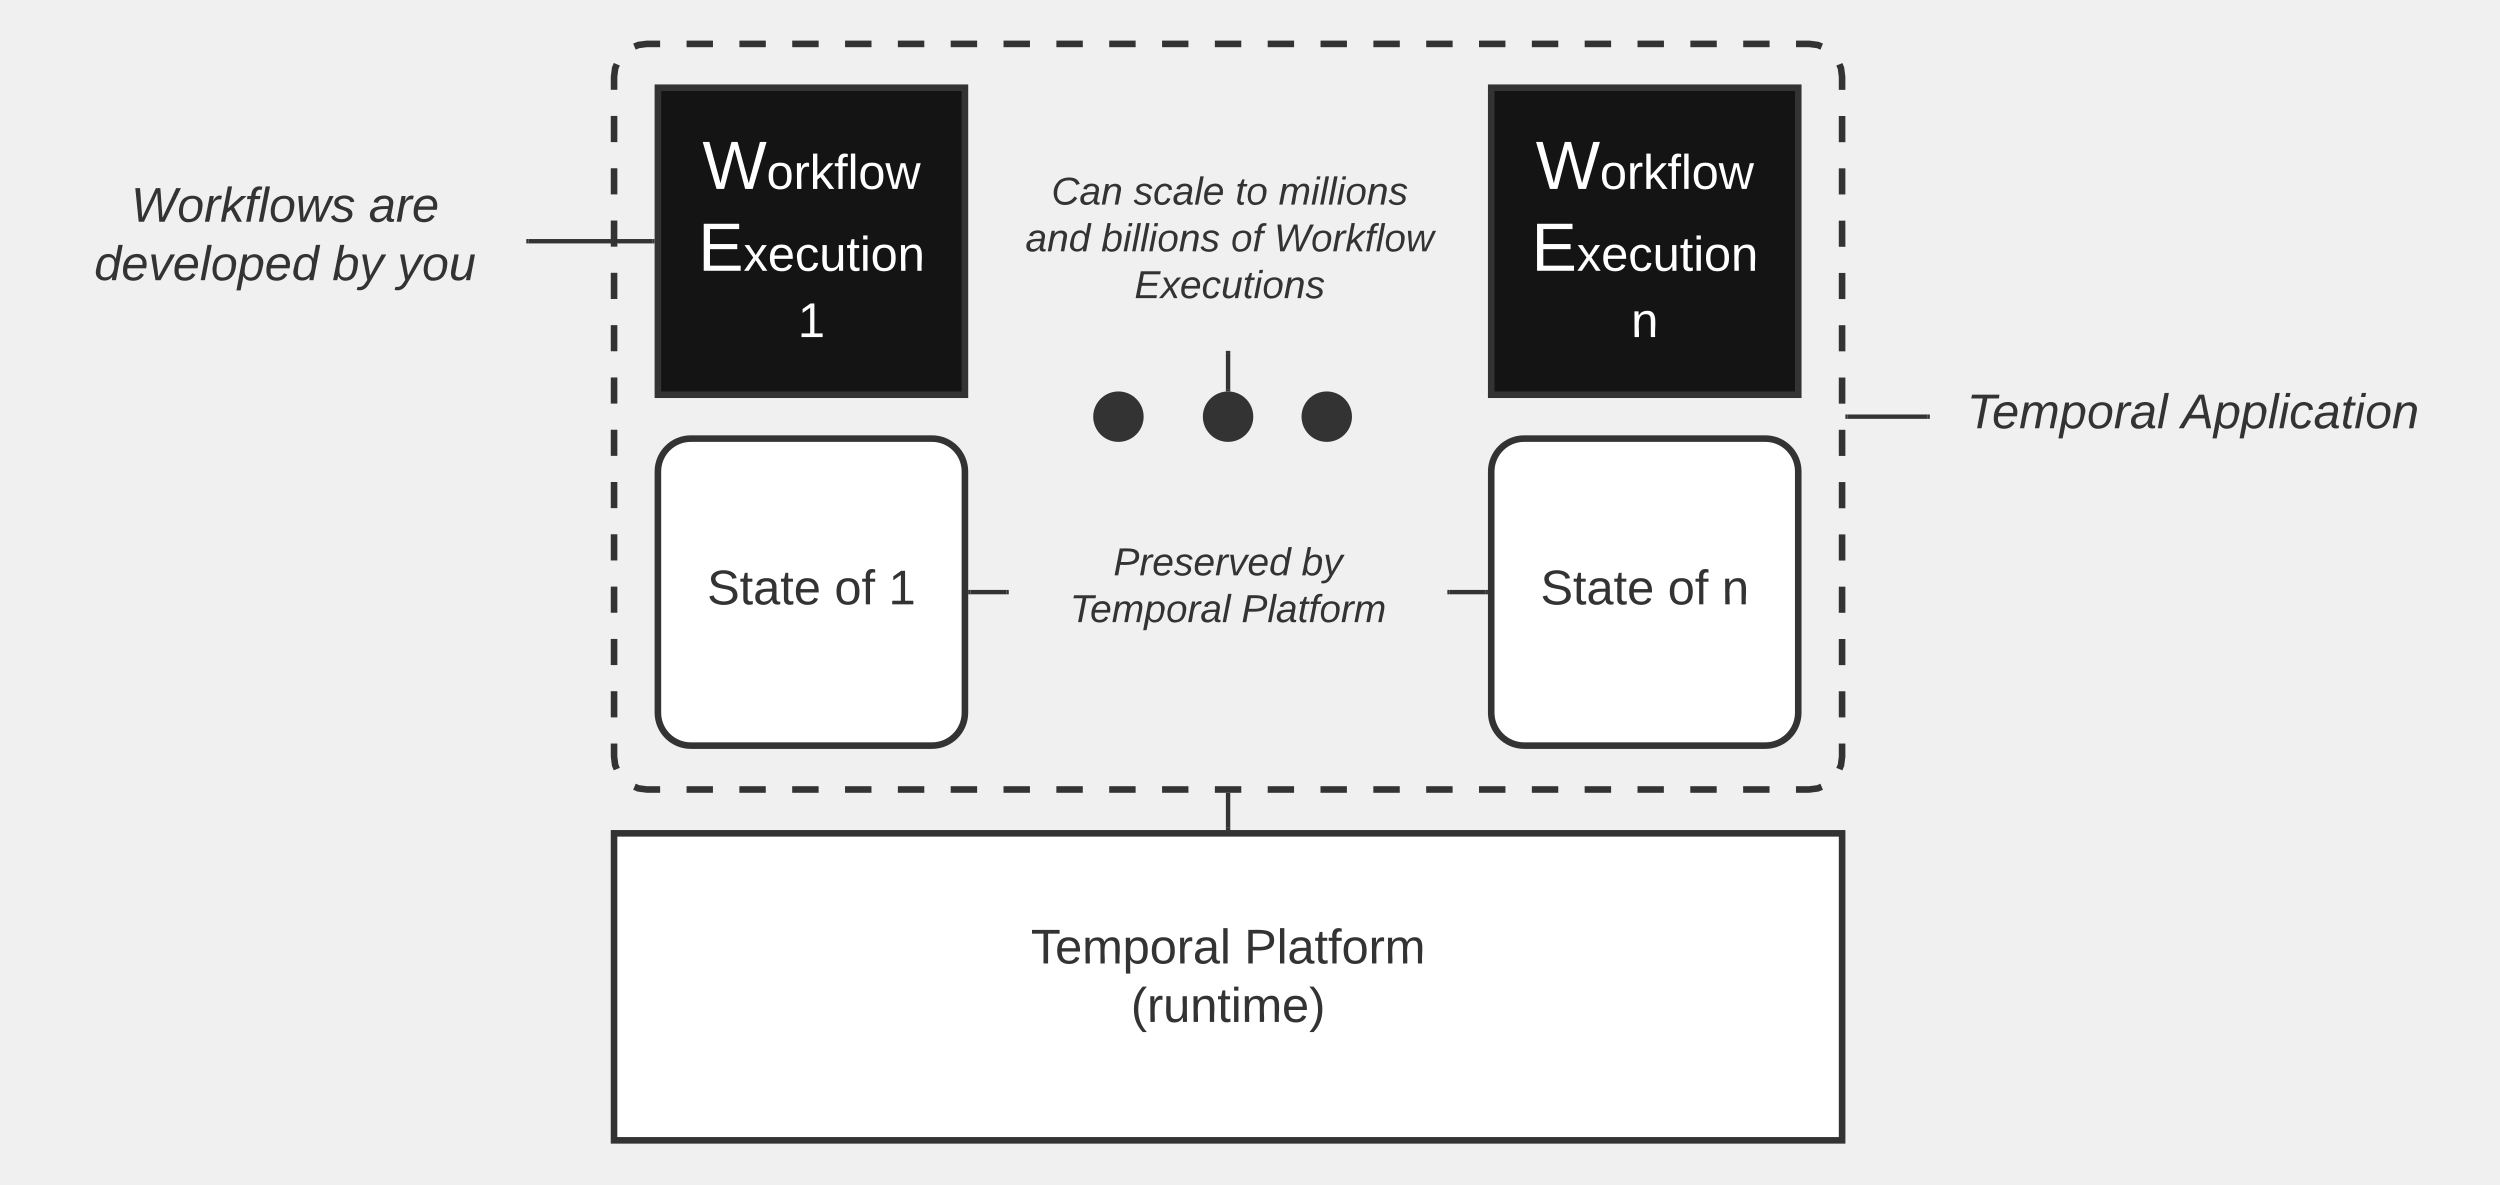
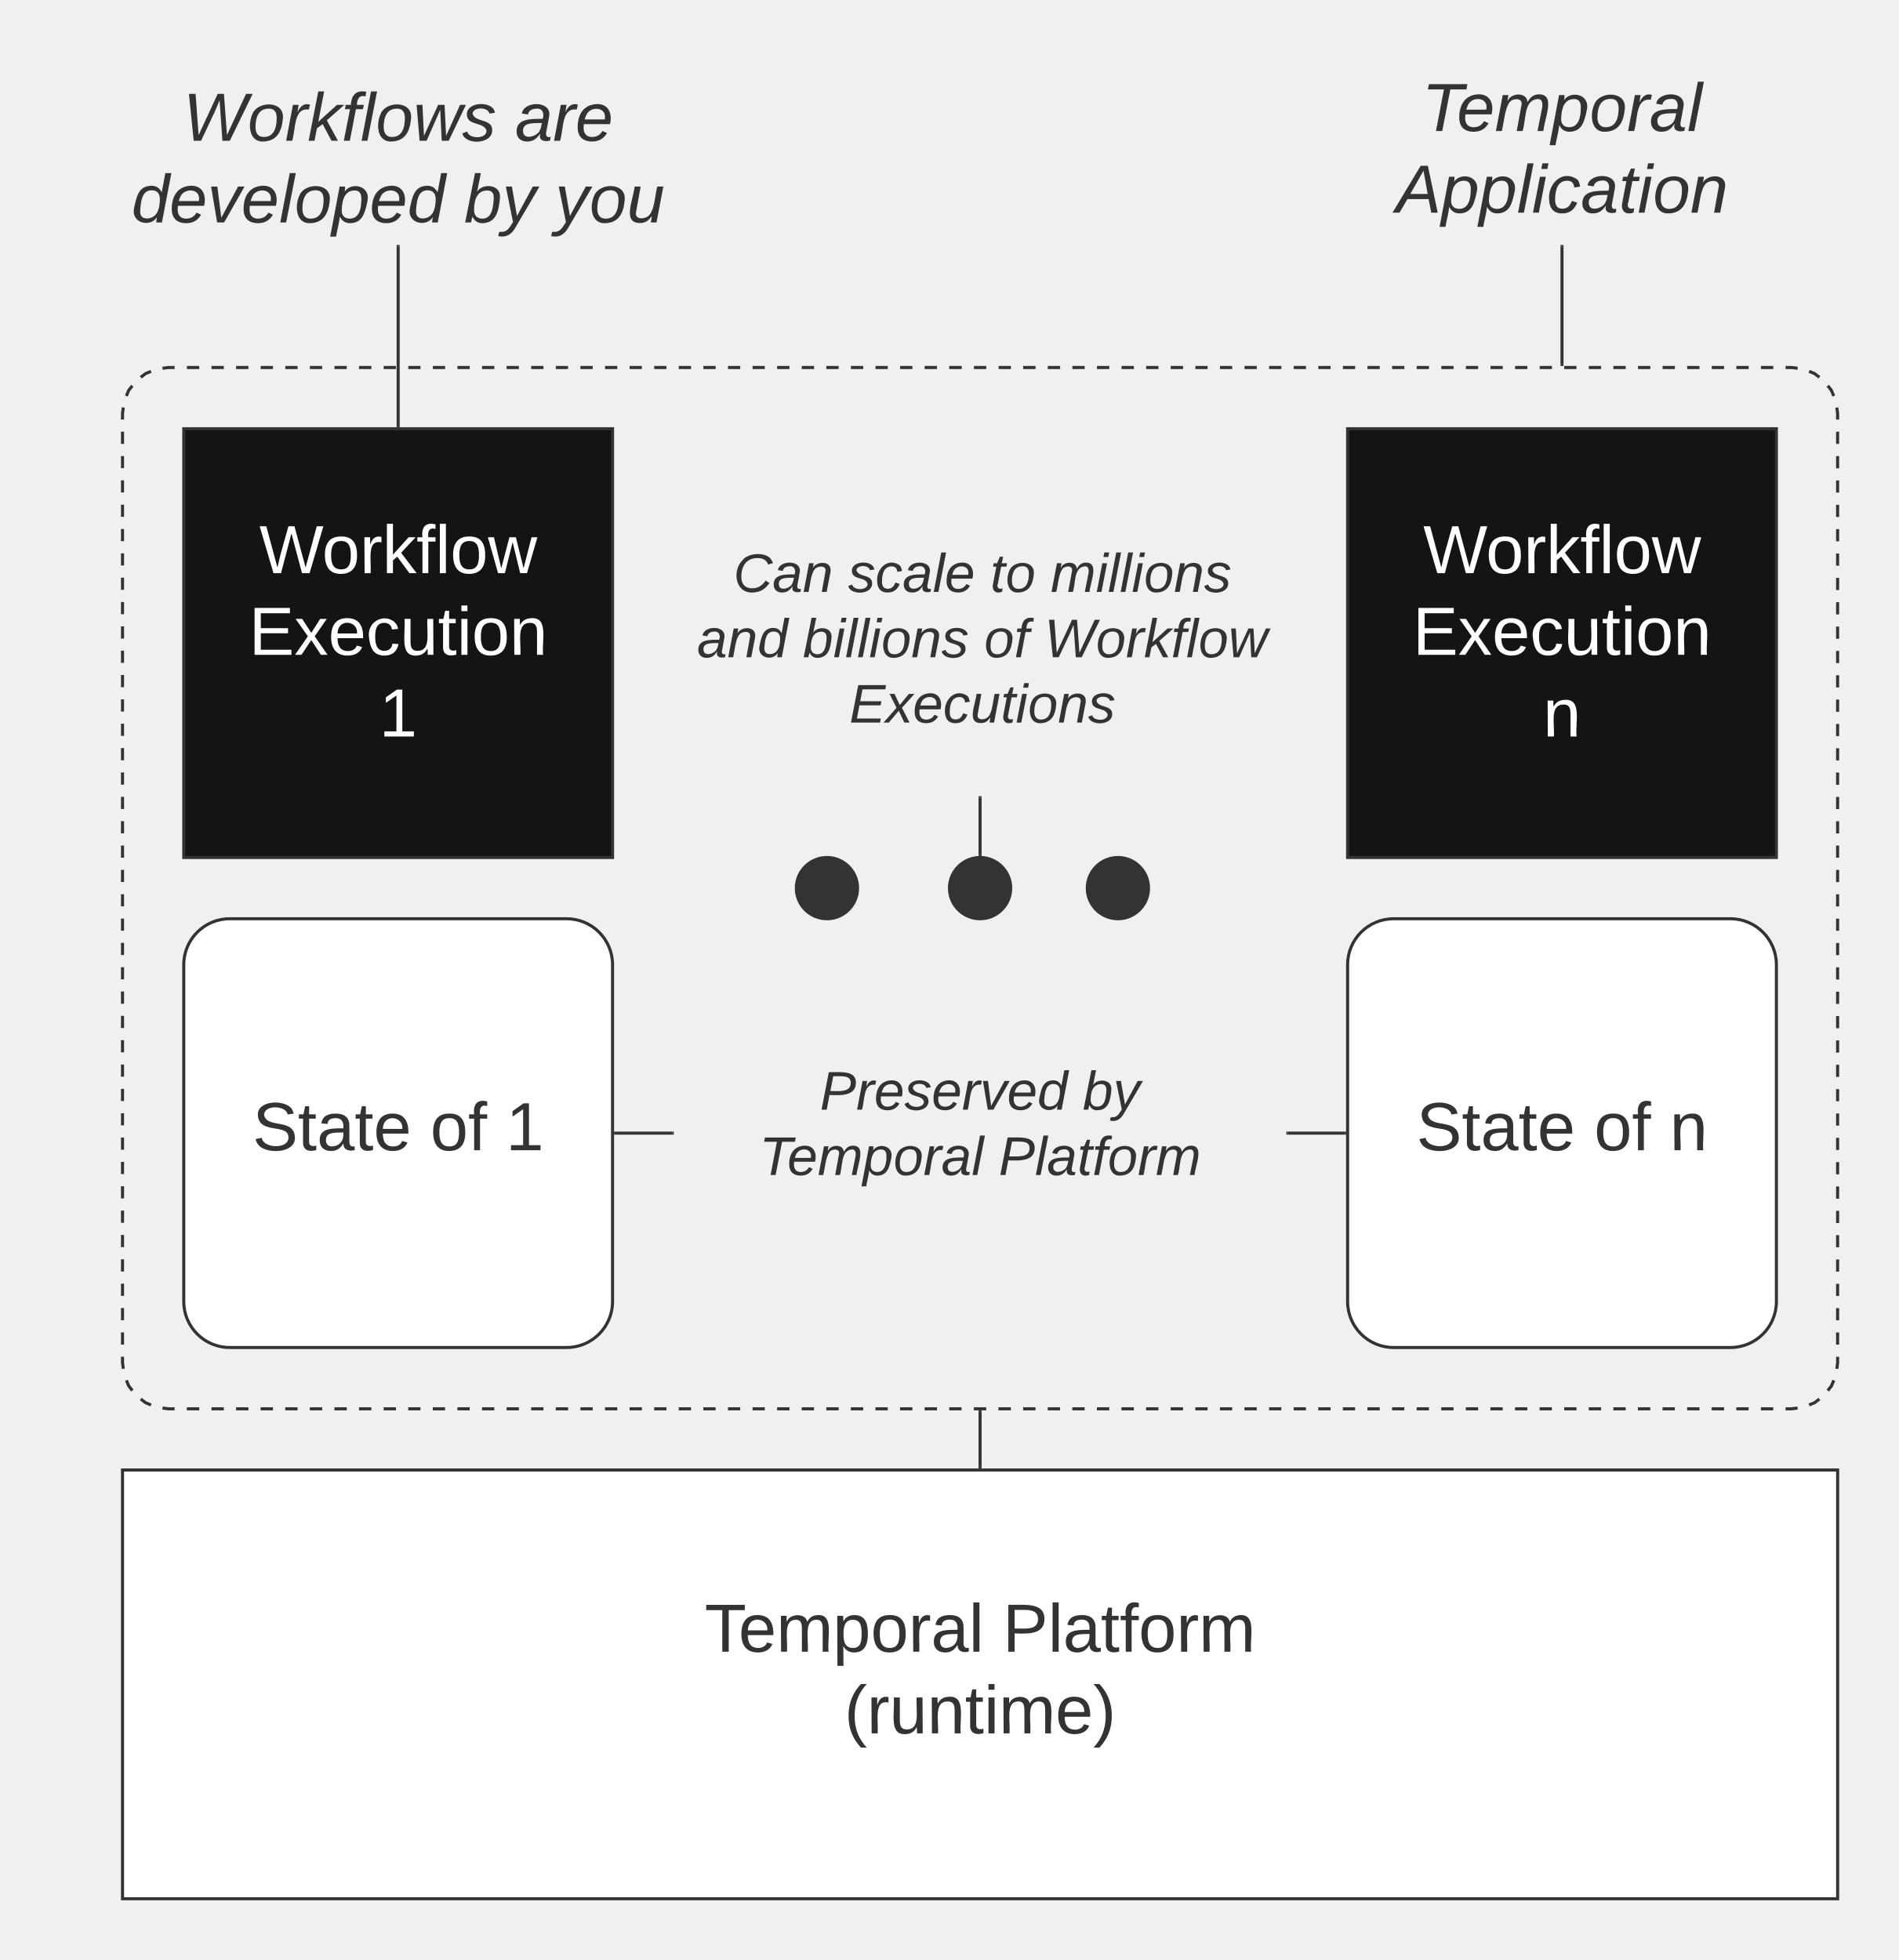
- <svg xmlns="http://www.w3.org/2000/svg" xmlns:ns1="lucid" xmlns:xlink="http://www.w3.org/1999/xlink" width="1140" height="540">
-   <g transform="translate(-240 1120)" ns1:page-tab-id="0_0">
+ <svg xmlns="http://www.w3.org/2000/svg" xmlns:ns1="lucid" xmlns:xlink="http://www.w3.org/1999/xlink" width="620" height="640">
+   <g transform="translate(-480 1220)" ns1:page-tab-id="0_0">
    <path d="M520-1085c0-8.28 6.72-15 15-15h530c8.28 0 15 6.72 15 15v310c0 8.28-6.72 15-15 15H535c-8.28 0-15-6.72-15-15z" fill-opacity="0" />
-     <path d="M529.3-1098.74l1.8-.75 3.9-.5h6.02m12.05 0h12.04m12.06 0h12.04m12.05 0h12.05m12.04 0h12.05m12.03 0h12.05m12.04 0h12.05m12.04 0h12.06m12.04 0h12.05m12.05 0h12.04m12.05 0h12.03m12.05 0h12.04m12.05 0h12.04m12.06 0h12.04m12.05 0h12.05m12.04 0h12.05m12.03 0h12.05m12.04 0h12.05m12.04 0h12.06m12.04 0h12.05m12.05 0h12.04m12.05 0h12.03m12.05 0h6.02l3.9.5 1.8.76m8.04 8.05l.75 1.8.5 3.9v5.96m0 11.92v11.93m0 11.93v11.92m0 11.93v11.92m0 11.92v11.93m0 11.92v11.92m0 11.92v11.92m0 11.92v11.92m0 11.93v11.93m0 11.92v11.93m0 11.92v11.92m0 11.93v11.92m0 11.92v11.92m0 11.92v5.96l-.5 3.9-.76 1.8m-8.05 8.04l-1.8.75-3.9.5h-6.02m-12.05 0h-12.04m-12.06 0h-12.04m-12.05 0H986.7m-12.04 0H962.6m-12.03 0h-12.05m-12.04 0h-12.05m-12.04 0h-12.06m-12.04 0h-12.05m-12.05 0h-12.04m-12.05 0h-12.03m-12.05 0h-12.04m-12.05 0H769.9m-12.06 0H745.8m-12.05 0H721.7m-12.04 0H697.6m-12.03 0h-12.05m-12.04 0h-12.05m-12.04 0h-12.06m-12.04 0h-12.05m-12.05 0h-12.04m-12.05 0h-12.03m-12.05 0H535l-3.9-.5-1.8-.76m-8.04-8.05l-.75-1.8-.5-3.9v-5.96m0-11.92v-11.93m0-11.93v-11.92m0-11.93v-11.92m0-11.92v-11.93m0-11.92v-11.92m0-11.92v-11.92m0-11.92v-11.92m0-11.93v-11.93m0-11.92v-11.93m0-11.92v-11.92m0-11.93v-11.92m0-11.92v-11.92m0-11.92v-5.96l.5-3.9.76-1.8" stroke="#333" stroke-width="3" fill="none" />
-     <path d="M520-740h560v140H520z" stroke="#333" stroke-width="3" fill="#fff" />
+     <path d="M521.26-1090.7l.74-1.8 1.2-1.55m2.75-2.75l1.56-1.2 1.8-.74m3.76-1l1.94-.26h2m4.02 0h4.02m4 0h4.03m4 0h4.03m4 0h4.03m4 0h4.03m4 0h4.03m4 0h4.02m4 0h4.03m4.02 0h4m4.03 0h4m4.03 0h4m4.03 0h4m4.03 0h4m4.02 0h4m4.03 0h4m4.03 0h4m4.03 0h4.02m4.02 0h4m4.03 0h4m4.03 0h4m4.03 0h4m4.03 0h4m4.03 0h4m4.02 0h4m4.03 0h4.02m4 0h4.03m4 0h4.03m4 0h4.03m4 0h4.03m4 0h4.02m4 0h4.03m4 0H794m4 0h4.03m4.02 0h4.02m4 0h4.03m4 0h4.03m4 0h4.03m4 0h4.03m4 0h4.03m4 0h4.02m4 0h4.03m4.02 0h4m4.03 0h4m4.03 0h4m4.03 0h4m4.03 0h4m4.02 0h4m4.03 0h4m4.03 0h4m4.03 0h4.02m4.02 0h4m4.03 0h4m4.03 0h4m4.03 0h4m4.03 0h4m4.03 0h4m4.02 0h4m4.03 0h4.02m4 0h4.03m4 0h4.03m4 0h4.03m4 0h4.03m4 0h4.02m4 0h4.03m4 0h4.03m4 0h2.02l1.94.25m3.75 1l1.8.75 1.55 1.2m2.75 2.75l1.2 1.56.74 1.8m1 3.76l.26 1.94v2m0 3.96v3.98m0 3.97v3.98m0 3.98v3.97m0 3.98v3.98m0 3.98v3.97m0 3.98v3.98m0 3.97v3.98m0 3.97v3.98m0 3.97v3.98m0 3.97v3.97m0 3.98v3.97m0 3.98v3.97m0 3.98v3.97m0 3.97v3.97m0 3.97v3.98m0 3.97v3.97m0 3.97v3.98m0 3.97v3.96m0 3.98v3.97m0 4v3.96m0 3.98v3.97m0 3.98v3.98m0 3.97v3.98m0 3.98v3.98m0 3.97v3.98m0 3.98v3.97m0 3.98v3.97m0 3.98v3.97m0 3.98v3.97m0 3.97v3.98m0 3.97v3.98m0 3.97v3.98m0 3.97v3.97m0 3.97v3.97m0 3.98v3.97m0 3.97v3.97m0 3.98v3.97m0 3.96v3.98m0 3.97v2l-.25 1.94m-1 3.75l-.75 1.8-1.2 1.55m-2.75 2.75l-1.56 1.2-1.8.74m-3.76 1l-1.94.26h-2m-4.02 0h-4.02m-4 0h-4.03m-4 0h-4.03m-4 0h-4.03m-4 0h-4.03m-4 0h-4.03m-4 0h-4.02m-4 0h-4.03m-4.02 0h-4m-4.03 0h-4m-4.03 0h-4m-4.03 0h-4m-4.03 0h-4m-4.02 0h-4m-4.03 0h-4m-4.03 0h-4m-4.03 0h-4.02m-4.02 0h-4m-4.03 0h-4m-4.03 0h-4m-4.03 0h-4m-4.03 0h-4m-4.03 0h-4m-4.02 0h-4m-4.03 0h-4.02m-4 0h-4.03m-4 0h-4.03m-4 0h-4.03m-4 0h-4.03m-4 0h-4.02m-4 0h-4.03m-4 0H806m-4 0h-4.03m-4.02 0h-4.02m-4 0h-4.03m-4 0h-4.03m-4 0h-4.03m-4 0h-4.03m-4 0h-4.03m-4 0h-4.02m-4 0h-4.03m-4.02 0h-4m-4.03 0h-4m-4.03 0h-4m-4.03 0h-4m-4.03 0h-4m-4.02 0h-4m-4.03 0h-4m-4.03 0h-4m-4.03 0h-4.02m-4.02 0h-4m-4.03 0h-4m-4.03 0h-4m-4.03 0h-4m-4.03 0h-4m-4.03 0h-4m-4.02 0h-4m-4.03 0h-4.02m-4 0h-4.03m-4 0h-4.03m-4 0h-4.03m-4 0h-4.03m-4 0h-4.02m-4 0h-4.03m-4 0H541m-4 0H535l-1.94-.25m-3.75-1l-1.8-.75-1.55-1.2m-2.75-2.75l-1.2-1.56-.74-1.8m-1-3.76L520-775v-2m0-3.96v-3.98m0-3.97v-3.98m0-3.98v-3.97m0-3.98v-3.98m0-3.98v-3.97m0-3.98v-3.98m0-3.97v-3.98m0-3.97v-3.98m0-3.97v-3.98m0-3.97v-3.97m0-3.98v-3.97m0-3.98v-3.97m0-3.98v-3.97m0-3.97v-3.97m0-3.97v-3.98m0-3.97v-3.97m0-3.97v-3.98m0-3.97v-3.96m0-3.98V-928m0-4v-3.96m0-3.98v-3.97m0-3.98v-3.98m0-3.97v-3.98m0-3.98v-3.98m0-3.97v-3.98m0-3.98v-3.97m0-3.98v-3.97m0-3.98v-3.97m0-3.98v-3.97m0-3.97v-3.98m0-3.97v-3.98m0-3.97v-3.98m0-3.97v-3.97m0-3.97v-3.97m0-3.98v-3.97m0-3.97v-3.97m0-3.98v-3.97m0-3.96v-3.98m0-3.97v-2l.25-1.94" stroke="#333" fill="none" />
+     <path d="M520-740h560v140H520z" stroke="#333" fill="#fff" />
    <use xlink:href="#a" transform="matrix(1,0,0,1,525,-735) translate(185.0926 54.34028)" />
    <use xlink:href="#b" transform="matrix(1,0,0,1,525,-735) translate(282.3765 54.34028)" />
    <use xlink:href="#c" transform="matrix(1,0,0,1,525,-735) translate(230.7099 81.00694)" />
-     <path d="M920-905c0-8.28 6.72-15 15-15h110c8.28 0 15 6.72 15 15v110c0 8.28-6.72 15-15 15H935c-8.28 0-15-6.72-15-15z" stroke="#333" stroke-width="3" fill="#fff" />
+     <path d="M920-905c0-8.28 6.72-15 15-15h110c8.28 0 15 6.72 15 15v110c0 8.28-6.72 15-15 15H935c-8.28 0-15-6.72-15-15z" stroke="#333" fill="#fff" />
    <use xlink:href="#d" transform="matrix(1,0,0,1,925,-915) translate(17.46914 70.59028)" />
    <use xlink:href="#e" transform="matrix(1,0,0,1,925,-915) translate(75.49383 70.59028)" />
    <use xlink:href="#f" transform="matrix(1,0,0,1,925,-915) translate(100.1852 70.59028)" />
-     <path d="M540-1080h140v140H540z" stroke="#333" stroke-width="3" fill="#141414" />
-     <use xlink:href="#g" transform="matrix(1,0,0,1,545,-1075) translate(15.25926 41.13889)" />
-     <use xlink:href="#h" transform="matrix(1,0,0,1,545,-1075) translate(13.30247 78.47222)" />
-     <use xlink:href="#i" transform="matrix(1,0,0,1,545,-1075) translate(58.82716 108.6944)" />
-     <path d="M920-1080h140v140H920z" stroke="#333" stroke-width="3" fill="#141414" />
-     <use xlink:href="#g" transform="matrix(1,0,0,1,925,-1075) translate(15.25926 41.13889)" />
-     <use xlink:href="#h" transform="matrix(1,0,0,1,925,-1075) translate(13.30247 78.47222)" />
-     <use xlink:href="#j" transform="matrix(1,0,0,1,925,-1075) translate(58.82716 108.6944)" />
-     <path d="M1120-954c0-3.3 2.7-6 6-6h228c3.3 0 6 2.7 6 6v48c0 3.3-2.7 6-6 6h-228c-3.3 0-6-2.7-6-6z" stroke="#000" stroke-opacity="0" stroke-width="3" fill="#fff" fill-opacity="0" />
-     <use xlink:href="#k" transform="matrix(1,0,0,1,1125,-955) translate(11.91358 30.27778)" />
-     <use xlink:href="#l" transform="matrix(1,0,0,1,1125,-955) translate(109.6296 30.27778)" />
-     <path d="M1119-930h-36.5" stroke="#333" stroke-width="2" fill="none" />
-     <path d="M1120-929h-1.03v-2h1.03M1082.53-929h-1.03v-2h1.03" fill="#333" />
-     <path d="M540-905c0-8.28 6.72-15 15-15h110c8.28 0 15 6.72 15 15v110c0 8.28-6.72 15-15 15H555c-8.28 0-15-6.72-15-15z" stroke="#333" stroke-width="3" fill="#fff" />
+     <path d="M540-1080h140v140H540z" stroke="#333" fill="#141414" />
+     <use xlink:href="#g" transform="matrix(1,0,0,1,545,-1075) translate(19.66049 42.15278)" />
+     <use xlink:href="#h" transform="matrix(1,0,0,1,545,-1075) translate(16.26543 68.81944)" />
+     <use xlink:href="#i" transform="matrix(1,0,0,1,545,-1075) translate(58.82716 95.48611)" />
+     <path d="M920-1080h140v140H920z" stroke="#333" fill="#141414" />
+     <use xlink:href="#g" transform="matrix(1,0,0,1,925,-1075) translate(19.66049 42.15278)" />
+     <use xlink:href="#h" transform="matrix(1,0,0,1,925,-1075) translate(16.26543 68.81944)" />
+     <use xlink:href="#j" transform="matrix(1,0,0,1,925,-1075) translate(58.82716 95.48611)" />
+     <path d="M900-1194c0-3.3 2.7-6 6-6h168c3.3 0 6 2.7 6 6v48c0 3.3-2.7 6-6 6H906c-3.3 0-6-2.7-6-6z" stroke="#000" stroke-opacity="0" stroke-width="3" fill="#fff" fill-opacity="0" />
+     <use xlink:href="#k" transform="matrix(1,0,0,1,905,-1195) translate(39.2284 17.77778)" />
+     <use xlink:href="#l" transform="matrix(1,0,0,1,905,-1195) translate(30.7716 44.44444)" />
+     <path d="M990-1139.5v38.5" stroke="#333" fill="none" />
+     <path d="M990.5-1139.5h-1v-.5h1M990.5-1100.5h-1v-.5h1" fill="#333" />
+     <path d="M540-905c0-8.28 6.72-15 15-15h110c8.28 0 15 6.72 15 15v110c0 8.28-6.72 15-15 15H555c-8.28 0-15-6.72-15-15z" stroke="#333" fill="#fff" />
    <use xlink:href="#d" transform="matrix(1,0,0,1,545,-915) translate(17.46914 70.59028)" />
    <use xlink:href="#e" transform="matrix(1,0,0,1,545,-915) translate(75.49383 70.59028)" />
    <use xlink:href="#m" transform="matrix(1,0,0,1,545,-915) translate(100.1852 70.59028)" />
-     <path d="M260-1035.67c0-3.3 2.7-6 6-6h208c3.3 0 6 2.7 6 6v51.34c0 3.3-2.7 6-6 6H266c-3.3 0-6-2.7-6-6z" stroke="#000" stroke-opacity="0" stroke-width="3" fill="#fff" fill-opacity="0" />
-     <use xlink:href="#n" transform="matrix(1,0,0,1,265,-1036.667) translate(34.78395 17.77778)" />
-     <use xlink:href="#o" transform="matrix(1,0,0,1,265,-1036.667) translate(143.179 17.77778)" />
-     <use xlink:href="#p" transform="matrix(1,0,0,1,265,-1036.667) translate(17.99383 44.44444)" />
-     <use xlink:href="#q" transform="matrix(1,0,0,1,265,-1036.667) translate(126.5741 44.44444)" />
-     <use xlink:href="#r" transform="matrix(1,0,0,1,265,-1036.667) translate(156.2037 44.44444)" />
-     <path d="M481-1010h56.5" stroke="#333" stroke-width="2" fill="none" />
-     <path d="M481.03-1009H480v-2h1.03M538.5-1009h-1.03v-2h1.03" fill="#333" />
-     <path d="M800-742.5v-15" stroke="#333" stroke-width="2" fill="none" />
-     <path d="M801-741.5h-2v-1.03h2M801-757.47h-2v-1.03h2" fill="#333" />
-     <path d="M810-930c0 5.52-4.48 10-10 10s-10-4.48-10-10 4.48-10 10-10 10 4.48 10 10zM855-930c0 5.52-4.48 10-10 10s-10-4.48-10-10 4.48-10 10-10 10 4.48 10 10zM760-930c0 5.52-4.48 10-10 10s-10-4.48-10-10 4.48-10 10-10 10 4.48 10 10z" stroke="#333" stroke-width="3" fill="#333" />
+     <path d="M500-1194c0-3.3 2.7-6 6-6h208c3.3 0 6 2.7 6 6v48c0 3.3-2.7 6-6 6H506c-3.3 0-6-2.7-6-6z" stroke="#000" stroke-opacity="0" stroke-width="3" fill="#fff" fill-opacity="0" />
+     <use xlink:href="#n" transform="matrix(1,0,0,1,505,-1195) translate(34.78395 20.96528)" />
+     <use xlink:href="#o" transform="matrix(1,0,0,1,505,-1195) translate(143.179 20.96528)" />
+     <use xlink:href="#p" transform="matrix(1,0,0,1,505,-1195) translate(17.99383 47.63194)" />
+     <use xlink:href="#q" transform="matrix(1,0,0,1,505,-1195) translate(126.5741 47.63194)" />
+     <use xlink:href="#r" transform="matrix(1,0,0,1,505,-1195) translate(156.2037 47.63194)" />
+     <path d="M610-1139.5v58.5" stroke="#333" fill="none" />
+     <path d="M610.5-1139.5h-1v-.5h1M610.5-1080.5h-1v-.5h1" fill="#333" />
+     <path d="M800-741v-18" stroke="#333" fill="none" />
+     <path d="M800.5-740.5h-1v-.5h1M800.5-759h-1v-.5h1" fill="#333" />
+     <path d="M810-930c0 5.52-4.48 10-10 10s-10-4.48-10-10 4.48-10 10-10 10 4.48 10 10zM855-930c0 5.52-4.48 10-10 10s-10-4.48-10-10 4.48-10 10-10 10 4.48 10 10zM760-930c0 5.52-4.48 10-10 10s-10-4.48-10-10 4.48-10 10-10 10 4.48 10 10z" stroke="#333" fill="#333" />
    <path d="M700.74-1060H900v100H700.74z" stroke="#000" stroke-opacity="0" stroke-width="3" fill="#fff" fill-opacity="0" />
    <g>
      <use xlink:href="#s" transform="matrix(1,0,0,1,705.7389,-1055) translate(13.69136 28.28472)" />
      <use xlink:href="#t" transform="matrix(1,0,0,1,705.7389,-1055) translate(51.17284 28.28472)" />
      <use xlink:href="#u" transform="matrix(1,0,0,1,705.7389,-1055) translate(97.54321 28.28472)" />
      <use xlink:href="#v" transform="matrix(1,0,0,1,705.7389,-1055) translate(117.2963 28.28472)" />
      <use xlink:href="#w" transform="matrix(1,0,0,1,705.7389,-1055) translate(1.864198 49.61806)" />
      <use xlink:href="#x" transform="matrix(1,0,0,1,705.7389,-1055) translate(36.4321 49.61806)" />
      <use xlink:href="#y" transform="matrix(1,0,0,1,705.7389,-1055) translate(95.49383 49.61806)" />
      <use xlink:href="#z" transform="matrix(1,0,0,1,705.7389,-1055) translate(115.2469 49.61806)" />
      <use xlink:href="#A" transform="matrix(1,0,0,1,705.7389,-1055) translate(51.5679 70.95139)" />
    </g>
-     <path d="M800-959v16.5" stroke="#333" stroke-width="2" fill="none" />
-     <path d="M801-958.97h-2V-960h2M801-941.38l-1-.13-1 .12v-1.16h2" fill="#333" />
+     <path d="M800-959.5v18.5" stroke="#333" fill="none" />
+     <path d="M800.5-959.5h-1v-.5h1M800.5-940.44l-.5-.06-.5.06v-.58h1" fill="#333" />
    <path d="M700-874c0-3.3 2.7-6 6-6h188c3.3 0 6 2.7 6 6v48c0 3.3-2.7 6-6 6H706c-3.3 0-6-2.7-6-6z" stroke="#000" stroke-opacity="0" stroke-width="3" fill="#fff" fill-opacity="0" />
    <g>
      <use xlink:href="#B" transform="matrix(1,0,0,1,705,-875) translate(42.7037 17.34722)" />
      <use xlink:href="#C" transform="matrix(1,0,0,1,705,-875) translate(128.5309 17.34722)" />
      <use xlink:href="#D" transform="matrix(1,0,0,1,705,-875) translate(22.90123 38.68056)" />
      <use xlink:href="#E" transform="matrix(1,0,0,1,705,-875) translate(101.0741 38.68056)" />
    </g>
-     <path d="M699-850h-16.5" stroke="#333" stroke-width="2" fill="none" />
-     <path d="M700-849h-1.03v-2H700M682.53-849h-1.03v-2h1.03" fill="#333" />
-     <path d="M901-850h16.5" stroke="#333" stroke-width="2" fill="none" />
-     <path d="M901.03-849H900v-2h1.03M918.5-849h-1.03v-2h1.03" fill="#333" />
+     <path d="M699.5-850H681" stroke="#333" fill="none" />
+     <path d="M700-849.5h-.5v-1h.5M681-849.5h-.5v-1h.5" fill="#333" />
+     <path d="M900.5-850H919" stroke="#333" fill="none" />
+     <path d="M900.5-849.5h-.5v-1h.5M919.5-849.5h-.5v-1h.5" fill="#333" />
    <defs>
      <path fill="#333" d="M127-220V0H93v-220H8v-28h204v28h-85" id="F" />
      <path fill="#333" d="M100-194c63 0 86 42 84 106H49c0 40 14 67 53 68 26 1 43-12 49-29l28 8c-11 28-37 45-77 45C44 4 14-33 15-96c1-61 26-98 85-98zm52 81c6-60-76-77-97-28-3 7-6 17-6 28h103" id="G" />
      <path fill="#333" d="M210-169c-67 3-38 105-44 169h-31v-121c0-29-5-50-35-48C34-165 62-65 56 0H25l-1-190h30c1 10-1 24 2 32 10-44 99-50 107 0 11-21 27-35 58-36 85-2 47 119 55 194h-31v-121c0-29-5-49-35-48" id="H" />
      <path fill="#333" d="M115-194c55 1 70 41 70 98S169 2 115 4C84 4 66-9 55-30l1 105H24l-1-265h31l2 30c10-21 28-34 59-34zm-8 174c40 0 45-34 45-75s-6-73-45-74c-42 0-51 32-51 76 0 43 10 73 51 73" id="I" />
      <path fill="#333" d="M100-194c62-1 85 37 85 99 1 63-27 99-86 99S16-35 15-95c0-66 28-99 85-99zM99-20c44 1 53-31 53-75 0-43-8-75-51-75s-53 32-53 75 10 74 51 75" id="J" />
      <path fill="#333" d="M114-163C36-179 61-72 57 0H25l-1-190h30c1 12-1 29 2 39 6-27 23-49 58-41v29" id="K" />
      <path fill="#333" d="M141-36C126-15 110 5 73 4 37 3 15-17 15-53c-1-64 63-63 125-63 3-35-9-54-41-54-24 1-41 7-42 31l-33-3c5-37 33-52 76-52 45 0 72 20 72 64v82c-1 20 7 32 28 27v20c-31 9-61-2-59-35zM48-53c0 20 12 33 32 33 41-3 63-29 60-74-43 2-92-5-92 41" id="L" />
      <path fill="#333" d="M24 0v-261h32V0H24" id="M" />
      <g id="a">
        <use transform="matrix(0.0617284,0,0,0.0617284,0,0)" xlink:href="#F" />
        <use transform="matrix(0.0617284,0,0,0.0617284,11.04938,0)" xlink:href="#G" />
        <use transform="matrix(0.0617284,0,0,0.0617284,23.39506,0)" xlink:href="#H" />
        <use transform="matrix(0.0617284,0,0,0.0617284,41.85185,0)" xlink:href="#I" />
        <use transform="matrix(0.0617284,0,0,0.0617284,54.19753,0)" xlink:href="#J" />
        <use transform="matrix(0.0617284,0,0,0.0617284,66.54321,0)" xlink:href="#K" />
        <use transform="matrix(0.0617284,0,0,0.0617284,73.88889,0)" xlink:href="#L" />
        <use transform="matrix(0.0617284,0,0,0.0617284,86.23457,0)" xlink:href="#M" />
      </g>
      <path fill="#333" d="M30-248c87 1 191-15 191 75 0 78-77 80-158 76V0H30v-248zm33 125c57 0 124 11 124-50 0-59-68-47-124-48v98" id="N" />
      <path fill="#333" d="M59-47c-2 24 18 29 38 22v24C64 9 27 4 27-40v-127H5v-23h24l9-43h21v43h35v23H59v120" id="O" />
      <path fill="#333" d="M101-234c-31-9-42 10-38 44h38v23H63V0H32v-167H5v-23h27c-7-52 17-82 69-68v24" id="P" />
      <g id="b">
        <use transform="matrix(0.0617284,0,0,0.0617284,0,0)" xlink:href="#N" />
        <use transform="matrix(0.0617284,0,0,0.0617284,14.81481,0)" xlink:href="#M" />
        <use transform="matrix(0.0617284,0,0,0.0617284,19.69136,0)" xlink:href="#L" />
        <use transform="matrix(0.0617284,0,0,0.0617284,32.03704,0)" xlink:href="#O" />
        <use transform="matrix(0.0617284,0,0,0.0617284,38.20988,0)" xlink:href="#P" />
        <use transform="matrix(0.0617284,0,0,0.0617284,44.38272,0)" xlink:href="#J" />
        <use transform="matrix(0.0617284,0,0,0.0617284,56.7284,0)" xlink:href="#K" />
        <use transform="matrix(0.0617284,0,0,0.0617284,64.07407,0)" xlink:href="#H" />
      </g>
      <path fill="#333" d="M87 75C49 33 22-17 22-94c0-76 28-126 65-167h31c-38 41-64 92-64 168S80 34 118 75H87" id="Q" />
      <path fill="#333" d="M84 4C-5 8 30-112 23-190h32v120c0 31 7 50 39 49 72-2 45-101 50-169h31l1 190h-30c-1-10 1-25-2-33-11 22-28 36-60 37" id="R" />
      <path fill="#333" d="M117-194c89-4 53 116 60 194h-32v-121c0-31-8-49-39-48C34-167 62-67 57 0H25l-1-190h30c1 10-1 24 2 32 11-22 29-35 61-36" id="S" />
      <path fill="#333" d="M24-231v-30h32v30H24zM24 0v-190h32V0H24" id="T" />
      <path fill="#333" d="M33-261c38 41 65 92 65 168S71 34 33 75H2C39 34 66-17 66-93S39-220 2-261h31" id="U" />
      <g id="c">
        <use transform="matrix(0.0617284,0,0,0.0617284,0,0)" xlink:href="#Q" />
        <use transform="matrix(0.0617284,0,0,0.0617284,7.345679,0)" xlink:href="#K" />
        <use transform="matrix(0.0617284,0,0,0.0617284,14.69136,0)" xlink:href="#R" />
        <use transform="matrix(0.0617284,0,0,0.0617284,27.03704,0)" xlink:href="#S" />
        <use transform="matrix(0.0617284,0,0,0.0617284,39.38272,0)" xlink:href="#O" />
        <use transform="matrix(0.0617284,0,0,0.0617284,45.55556,0)" xlink:href="#T" />
        <use transform="matrix(0.0617284,0,0,0.0617284,50.4321,0)" xlink:href="#H" />
        <use transform="matrix(0.0617284,0,0,0.0617284,68.88889,0)" xlink:href="#G" />
        <use transform="matrix(0.0617284,0,0,0.0617284,81.23457,0)" xlink:href="#U" />
      </g>
      <path fill="#333" d="M185-189c-5-48-123-54-124 2 14 75 158 14 163 119 3 78-121 87-175 55-17-10-28-26-33-46l33-7c5 56 141 63 141-1 0-78-155-14-162-118-5-82 145-84 179-34 5 7 8 16 11 25" id="V" />
      <g id="d">
        <use transform="matrix(0.0617284,0,0,0.0617284,0,0)" xlink:href="#V" />
        <use transform="matrix(0.0617284,0,0,0.0617284,14.81481,0)" xlink:href="#O" />
        <use transform="matrix(0.0617284,0,0,0.0617284,20.98765,0)" xlink:href="#L" />
        <use transform="matrix(0.0617284,0,0,0.0617284,33.33333,0)" xlink:href="#O" />
        <use transform="matrix(0.0617284,0,0,0.0617284,39.50617,0)" xlink:href="#G" />
      </g>
      <g id="e">
        <use transform="matrix(0.0617284,0,0,0.0617284,0,0)" xlink:href="#J" />
        <use transform="matrix(0.0617284,0,0,0.0617284,12.34568,0)" xlink:href="#P" />
      </g>
      <use transform="matrix(0.0617284,0,0,0.0617284,0,0)" xlink:href="#S" id="f" />
      <path fill="#fff" d="M266 0h-40l-56-210L115 0H75L2-248h35L96-30l15-64 43-154h32l59 218 59-218h35" id="W" />
      <path fill="#fff" d="M100-194c62-1 85 37 85 99 1 63-27 99-86 99S16-35 15-95c0-66 28-99 85-99zM99-20c44 1 53-31 53-75 0-43-8-75-51-75s-53 32-53 75 10 74 51 75" id="X" />
      <path fill="#fff" d="M114-163C36-179 61-72 57 0H25l-1-190h30c1 12-1 29 2 39 6-27 23-49 58-41v29" id="Y" />
      <path fill="#fff" d="M143 0L79-87 56-68V0H24v-261h32v163l83-92h37l-77 82L181 0h-38" id="Z" />
      <path fill="#fff" d="M101-234c-31-9-42 10-38 44h38v23H63V0H32v-167H5v-23h27c-7-52 17-82 69-68v24" id="aa" />
      <path fill="#fff" d="M24 0v-261h32V0H24" id="ab" />
      <path fill="#fff" d="M206 0h-36l-40-164L89 0H53L-1-190h32L70-26l43-164h34l41 164 42-164h31" id="ac" />
      <g id="g">
-         <use transform="matrix(0.08641975,0,0,0.08641975,0,0)" xlink:href="#W" />
-         <use transform="matrix(0.0617284,0,0,0.0617284,29.2963,0)" xlink:href="#X" />
-         <use transform="matrix(0.0617284,0,0,0.0617284,41.64198,0)" xlink:href="#Y" />
-         <use transform="matrix(0.0617284,0,0,0.0617284,48.98765,0)" xlink:href="#Z" />
-         <use transform="matrix(0.0617284,0,0,0.0617284,60.09877,0)" xlink:href="#aa" />
-         <use transform="matrix(0.0617284,0,0,0.0617284,66.2716,0)" xlink:href="#ab" />
-         <use transform="matrix(0.0617284,0,0,0.0617284,71.14815,0)" xlink:href="#X" />
-         <use transform="matrix(0.0617284,0,0,0.0617284,83.49383,0)" xlink:href="#ac" />
+         <use transform="matrix(0.0617284,0,0,0.0617284,0,0)" xlink:href="#W" />
+         <use transform="matrix(0.0617284,0,0,0.0617284,20.49383,0)" xlink:href="#X" />
+         <use transform="matrix(0.0617284,0,0,0.0617284,32.83951,0)" xlink:href="#Y" />
+         <use transform="matrix(0.0617284,0,0,0.0617284,40.18519,0)" xlink:href="#Z" />
+         <use transform="matrix(0.0617284,0,0,0.0617284,51.2963,0)" xlink:href="#aa" />
+         <use transform="matrix(0.0617284,0,0,0.0617284,57.46914,0)" xlink:href="#ab" />
+         <use transform="matrix(0.0617284,0,0,0.0617284,62.34568,0)" xlink:href="#X" />
+         <use transform="matrix(0.0617284,0,0,0.0617284,74.69136,0)" xlink:href="#ac" />
      </g>
      <path fill="#fff" d="M30 0v-248h187v28H63v79h144v27H63v87h162V0H30" id="ad" />
      <path fill="#fff" d="M141 0L90-78 38 0H4l68-98-65-92h35l48 74 47-74h35l-64 92 68 98h-35" id="ae" />
      <path fill="#fff" d="M100-194c63 0 86 42 84 106H49c0 40 14 67 53 68 26 1 43-12 49-29l28 8c-11 28-37 45-77 45C44 4 14-33 15-96c1-61 26-98 85-98zm52 81c6-60-76-77-97-28-3 7-6 17-6 28h103" id="af" />
      <path fill="#fff" d="M96-169c-40 0-48 33-48 73s9 75 48 75c24 0 41-14 43-38l32 2c-6 37-31 61-74 61-59 0-76-41-82-99-10-93 101-131 147-64 4 7 5 14 7 22l-32 3c-4-21-16-35-41-35" id="ag" />
      <path fill="#fff" d="M84 4C-5 8 30-112 23-190h32v120c0 31 7 50 39 49 72-2 45-101 50-169h31l1 190h-30c-1-10 1-25-2-33-11 22-28 36-60 37" id="ah" />
      <path fill="#fff" d="M59-47c-2 24 18 29 38 22v24C64 9 27 4 27-40v-127H5v-23h24l9-43h21v43h35v23H59v120" id="ai" />
      <path fill="#fff" d="M24-231v-30h32v30H24zM24 0v-190h32V0H24" id="aj" />
      <path fill="#fff" d="M117-194c89-4 53 116 60 194h-32v-121c0-31-8-49-39-48C34-167 62-67 57 0H25l-1-190h30c1 10-1 24 2 32 11-22 29-35 61-36" id="ak" />
      <g id="h">
-         <use transform="matrix(0.08641975,0,0,0.08641975,0,0)" xlink:href="#ad" />
-         <use transform="matrix(0.0617284,0,0,0.0617284,20.74074,0)" xlink:href="#ae" />
-         <use transform="matrix(0.0617284,0,0,0.0617284,31.85185,0)" xlink:href="#af" />
-         <use transform="matrix(0.0617284,0,0,0.0617284,44.19753,0)" xlink:href="#ag" />
-         <use transform="matrix(0.0617284,0,0,0.0617284,55.30864,0)" xlink:href="#ah" />
-         <use transform="matrix(0.0617284,0,0,0.0617284,67.65432,0)" xlink:href="#ai" />
-         <use transform="matrix(0.0617284,0,0,0.0617284,73.82716,0)" xlink:href="#aj" />
-         <use transform="matrix(0.0617284,0,0,0.0617284,78.7037,0)" xlink:href="#X" />
-         <use transform="matrix(0.0617284,0,0,0.0617284,91.04938,0)" xlink:href="#ak" />
+         <use transform="matrix(0.0617284,0,0,0.0617284,0,0)" xlink:href="#ad" />
+         <use transform="matrix(0.0617284,0,0,0.0617284,14.81481,0)" xlink:href="#ae" />
+         <use transform="matrix(0.0617284,0,0,0.0617284,25.92593,0)" xlink:href="#af" />
+         <use transform="matrix(0.0617284,0,0,0.0617284,38.2716,0)" xlink:href="#ag" />
+         <use transform="matrix(0.0617284,0,0,0.0617284,49.38272,0)" xlink:href="#ah" />
+         <use transform="matrix(0.0617284,0,0,0.0617284,61.7284,0)" xlink:href="#ai" />
+         <use transform="matrix(0.0617284,0,0,0.0617284,67.90123,0)" xlink:href="#aj" />
+         <use transform="matrix(0.0617284,0,0,0.0617284,72.77778,0)" xlink:href="#X" />
+         <use transform="matrix(0.0617284,0,0,0.0617284,85.12346,0)" xlink:href="#ak" />
      </g>
      <path fill="#fff" d="M27 0v-27h64v-190l-56 39v-29l58-41h29v221h61V0H27" id="al" />
      <use transform="matrix(0.0617284,0,0,0.0617284,0,0)" xlink:href="#al" id="i" />
      <use transform="matrix(0.0617284,0,0,0.0617284,0,0)" xlink:href="#ak" id="j" />
      <path fill="#333" d="M151-220L108 0H75l42-220H32l6-28h203l-5 28h-85" id="am" />
      <path fill="#333" d="M111-194c62-3 86 47 72 106H45c-7 38 6 69 45 68 27-1 43-14 53-32l24 11C152-15 129 4 87 4 38 3 12-23 12-71c0-70 32-119 99-123zm44 81c14-66-71-72-95-28-4 8-8 17-11 28h106" id="an" />
      <path fill="#333" d="M248-111c6-24 9-61-24-58-72 9-57 108-77 169h-31l26-142c3-37-50-30-64-10C52-115 50-51 37 0H6l36-190h30c-1 10-6 24-4 32 13-43 101-52 105 5 13-22 29-41 61-41 90 0 28 129 23 194h-31" id="ao" />
      <path fill="#333" d="M67-162c32-53 139-36 121 50C175-51 163 2 97 4 68 4 52-11 42-31 38 6 28 39 22 75H-9l50-265h29c-1 10 0 20-3 28zm89 36c0-26-10-43-35-43-54 0-67 50-69 103-1 29 14 45 42 46 53 0 62-58 62-106" id="ap" />
      <path fill="#333" d="M30-147c31-64 166-65 159 27C183-49 158 1 86 4 9 8 1-88 30-147zM88-20c53 0 68-48 68-100 0-31-11-51-44-50-52 1-68 46-68 97 0 32 13 53 44 53" id="aq" />
      <path fill="#333" d="M66-151c12-25 30-51 66-40l-6 26C45-176 58-65 38 0H6l36-190h30" id="ar" />
      <path fill="#333" d="M165-48c-4 18 1 34 23 27l-3 20c-29 8-62 0-52-35h-2C116-14 99 4 63 4 30 4 8-16 8-49c0-68 71-67 138-67 10-26 0-56-31-54-26 1-42 9-47 31l-32-5c8-67 160-71 144 15-5 28-9 54-15 81zM42-50c3 52 80 24 89-6 7-12 7-24 11-38-47 1-103-4-100 44" id="as" />
      <path fill="#333" d="M6 0l50-261h32L37 0H6" id="at" />
      <g id="k">
        <use transform="matrix(0.0617284,0,0,0.0617284,0,0)" xlink:href="#am" />
        <use transform="matrix(0.0617284,0,0,0.0617284,11.48148,0)" xlink:href="#an" />
        <use transform="matrix(0.0617284,0,0,0.0617284,23.82716,0)" xlink:href="#ao" />
        <use transform="matrix(0.0617284,0,0,0.0617284,42.28395,0)" xlink:href="#ap" />
        <use transform="matrix(0.0617284,0,0,0.0617284,54.62963,0)" xlink:href="#aq" />
        <use transform="matrix(0.0617284,0,0,0.0617284,66.97531,0)" xlink:href="#ar" />
        <use transform="matrix(0.0617284,0,0,0.0617284,74.32099,0)" xlink:href="#as" />
        <use transform="matrix(0.0617284,0,0,0.0617284,86.66667,0)" xlink:href="#at" />
      </g>
      <path fill="#333" d="M187 0l-14-72H61L19 0h-37l149-248h38L221 0h-34zm-19-99l-22-123L76-99h92" id="au" />
      <path fill="#333" d="M50-231l6-30h32l-6 30H50zM6 0l37-190h31L37 0H6" id="av" />
      <path fill="#333" d="M44-68c0 29 11 47 38 47 30 0 42-19 51-41l28 9C148-21 126 4 82 4 31 4 10-29 12-85c3-77 74-140 146-93 12 8 15 23 18 40l-31 5c-1-22-13-36-36-36-52 0-65 49-65 101" id="aw" />
      <path fill="#333" d="M51-54c-9 22 5 41 31 30L79-1C43 14 10-4 19-52l22-115H19l5-23h22l19-43h21l-9 43h35l-4 23H73" id="ax" />
      <path fill="#333" d="M67-158c22-48 132-52 116 29L158 0h-32l25-140c3-38-53-32-70-12C52-117 51-52 38 0H6l36-190h30" id="ay" />
      <g id="l">
        <use transform="matrix(0.0617284,0,0,0.0617284,0,0)" xlink:href="#au" />
        <use transform="matrix(0.0617284,0,0,0.0617284,14.81481,0)" xlink:href="#ap" />
        <use transform="matrix(0.0617284,0,0,0.0617284,27.16049,0)" xlink:href="#ap" />
        <use transform="matrix(0.0617284,0,0,0.0617284,39.50617,0)" xlink:href="#at" />
        <use transform="matrix(0.0617284,0,0,0.0617284,44.38272,0)" xlink:href="#av" />
        <use transform="matrix(0.0617284,0,0,0.0617284,49.25926,0)" xlink:href="#aw" />
        <use transform="matrix(0.0617284,0,0,0.0617284,60.37037,0)" xlink:href="#as" />
        <use transform="matrix(0.0617284,0,0,0.0617284,72.71605,0)" xlink:href="#ax" />
        <use transform="matrix(0.0617284,0,0,0.0617284,78.88889,0)" xlink:href="#av" />
        <use transform="matrix(0.0617284,0,0,0.0617284,83.76543,0)" xlink:href="#aq" />
        <use transform="matrix(0.0617284,0,0,0.0617284,96.11111,0)" xlink:href="#ay" />
      </g>
      <path fill="#333" d="M27 0v-27h64v-190l-56 39v-29l58-41h29v221h61V0H27" id="az" />
      <use transform="matrix(0.0617284,0,0,0.0617284,0,0)" xlink:href="#az" id="m" />
      <path fill="#333" d="M247 0h-39l-15-214-24 57L95 0H56L31-248h35L82-30l101-218h33l16 218 101-218h35" id="aA" />
      <path fill="#333" d="M127 0L80-88 50-66 37 0H6l51-261h31L57-100l99-90h39l-93 82L161 0h-34" id="aB" />
      <path fill="#333" d="M76-167L44 0H12l33-167H18l4-23h27c3-47 25-81 82-69l-4 24c-35-8-44 15-46 45h37l-5 23H76" id="aC" />
      <path fill="#333" d="M188 0h-37l-8-164L71 0H34L18-190h31l8 164 75-164h34l8 164 74-164h31" id="aD" />
      <path fill="#333" d="M55-144c13 50 104 24 104 88C159 21 15 23 1-39l26-10c6 40 102 42 102-4-13-50-104-23-104-87 0-71 143-71 148-8l-29 4c-5-35-85-37-89 0" id="aE" />
      <g id="n">
        <use transform="matrix(0.0617284,0,0,0.0617284,0,0)" xlink:href="#aA" />
        <use transform="matrix(0.0617284,0,0,0.0617284,20.92593,0)" xlink:href="#aq" />
        <use transform="matrix(0.0617284,0,0,0.0617284,33.2716,0)" xlink:href="#ar" />
        <use transform="matrix(0.0617284,0,0,0.0617284,40.61728,0)" xlink:href="#aB" />
        <use transform="matrix(0.0617284,0,0,0.0617284,51.7284,0)" xlink:href="#aC" />
        <use transform="matrix(0.0617284,0,0,0.0617284,57.90123,0)" xlink:href="#at" />
        <use transform="matrix(0.0617284,0,0,0.0617284,62.77778,0)" xlink:href="#aq" />
        <use transform="matrix(0.0617284,0,0,0.0617284,75.12346,0)" xlink:href="#aD" />
        <use transform="matrix(0.0617284,0,0,0.0617284,91.11111,0)" xlink:href="#aE" />
      </g>
      <g id="o">
        <use transform="matrix(0.0617284,0,0,0.0617284,0,0)" xlink:href="#as" />
        <use transform="matrix(0.0617284,0,0,0.0617284,12.34568,0)" xlink:href="#ar" />
        <use transform="matrix(0.0617284,0,0,0.0617284,19.69136,0)" xlink:href="#an" />
      </g>
      <path fill="#333" d="M133-28C103 26-5 8 13-77c13-62 24-115 90-117 29-1 46 15 56 35l19-102h32L160 0h-30zM45-64c-2 27 10 43 35 43 54-1 69-50 69-103 0-29-15-46-42-46-53-1-58 58-62 106" id="aF" />
      <path fill="#333" d="M89 0H52L20-190h33L74-25l89-165h34" id="aG" />
      <g id="p">
        <use transform="matrix(0.0617284,0,0,0.0617284,0,0)" xlink:href="#aF" />
        <use transform="matrix(0.0617284,0,0,0.0617284,12.34568,0)" xlink:href="#an" />
        <use transform="matrix(0.0617284,0,0,0.0617284,24.69136,0)" xlink:href="#aG" />
        <use transform="matrix(0.0617284,0,0,0.0617284,35.80247,0)" xlink:href="#an" />
        <use transform="matrix(0.0617284,0,0,0.0617284,48.14815,0)" xlink:href="#at" />
        <use transform="matrix(0.0617284,0,0,0.0617284,53.02469,0)" xlink:href="#aq" />
        <use transform="matrix(0.0617284,0,0,0.0617284,65.37037,0)" xlink:href="#ap" />
        <use transform="matrix(0.0617284,0,0,0.0617284,77.71605,0)" xlink:href="#an" />
        <use transform="matrix(0.0617284,0,0,0.0617284,90.06173,0)" xlink:href="#aF" />
      </g>
      <path fill="#333" d="M68-162c25-46 127-43 121 31C183-60 169 1 98 4 69 5 53-11 43-31L36 0H5l52-261h31zm88 36c2-27-9-43-34-43-55 0-70 51-70 103 0 29 15 45 43 46 52 0 58-58 61-106" id="aH" />
      <path fill="#333" d="M198-190L69 30C53 58 25 83-20 72c4-11-1-27 19-22 33-1 43-29 59-52L20-190h32L79-34l84-156h35" id="aI" />
      <g id="q">
        <use transform="matrix(0.0617284,0,0,0.0617284,0,0)" xlink:href="#aH" />
        <use transform="matrix(0.0617284,0,0,0.0617284,12.34568,0)" xlink:href="#aI" />
      </g>
      <path fill="#333" d="M67 3c-93-2-31-127-26-193h32L48-50c-3 39 53 32 70 12 30-34 30-101 43-152h32L157 0h-30c1-10 6-24 4-33-14 20-29 37-64 36" id="aJ" />
      <g id="r">
        <use transform="matrix(0.0617284,0,0,0.0617284,0,0)" xlink:href="#aI" />
        <use transform="matrix(0.0617284,0,0,0.0617284,11.11111,0)" xlink:href="#aq" />
        <use transform="matrix(0.0617284,0,0,0.0617284,23.45679,0)" xlink:href="#aJ" />
      </g>
      <path fill="#333" d="M125-24c46 0 70-25 89-51l25 16C214-24 183 4 123 4 8 4-5-146 60-208c32-50 158-61 191-5 5 7 9 14 11 22l-32 10c-9-28-33-43-69-43-74 0-108 51-108 125 0 46 24 75 72 75" id="aK" />
      <g id="s">
        <use transform="matrix(0.04938272,0,0,0.04938272,0,0)" xlink:href="#aK" />
        <use transform="matrix(0.04938272,0,0,0.04938272,12.79012,0)" xlink:href="#as" />
        <use transform="matrix(0.04938272,0,0,0.04938272,22.66667,0)" xlink:href="#ay" />
      </g>
      <g id="t">
        <use transform="matrix(0.04938272,0,0,0.04938272,0,0)" xlink:href="#aE" />
        <use transform="matrix(0.04938272,0,0,0.04938272,8.888889,0)" xlink:href="#aw" />
        <use transform="matrix(0.04938272,0,0,0.04938272,17.77778,0)" xlink:href="#as" />
        <use transform="matrix(0.04938272,0,0,0.04938272,27.65432,0)" xlink:href="#at" />
        <use transform="matrix(0.04938272,0,0,0.04938272,31.55556,0)" xlink:href="#an" />
      </g>
      <g id="u">
        <use transform="matrix(0.04938272,0,0,0.04938272,0,0)" xlink:href="#ax" />
        <use transform="matrix(0.04938272,0,0,0.04938272,4.938272,0)" xlink:href="#aq" />
      </g>
      <g id="v">
        <use transform="matrix(0.04938272,0,0,0.04938272,0,0)" xlink:href="#ao" />
        <use transform="matrix(0.04938272,0,0,0.04938272,14.76543,0)" xlink:href="#av" />
        <use transform="matrix(0.04938272,0,0,0.04938272,18.66667,0)" xlink:href="#at" />
        <use transform="matrix(0.04938272,0,0,0.04938272,22.5679,0)" xlink:href="#at" />
        <use transform="matrix(0.04938272,0,0,0.04938272,26.46914,0)" xlink:href="#av" />
        <use transform="matrix(0.04938272,0,0,0.04938272,30.37037,0)" xlink:href="#aq" />
        <use transform="matrix(0.04938272,0,0,0.04938272,40.24691,0)" xlink:href="#ay" />
        <use transform="matrix(0.04938272,0,0,0.04938272,50.12346,0)" xlink:href="#aE" />
      </g>
      <g id="w">
        <use transform="matrix(0.04938272,0,0,0.04938272,0,0)" xlink:href="#as" />
        <use transform="matrix(0.04938272,0,0,0.04938272,9.876543,0)" xlink:href="#ay" />
        <use transform="matrix(0.04938272,0,0,0.04938272,19.75309,0)" xlink:href="#aF" />
      </g>
      <g id="x">
        <use transform="matrix(0.04938272,0,0,0.04938272,0,0)" xlink:href="#aH" />
        <use transform="matrix(0.04938272,0,0,0.04938272,9.876543,0)" xlink:href="#av" />
        <use transform="matrix(0.04938272,0,0,0.04938272,13.77778,0)" xlink:href="#at" />
        <use transform="matrix(0.04938272,0,0,0.04938272,17.67901,0)" xlink:href="#at" />
        <use transform="matrix(0.04938272,0,0,0.04938272,21.58025,0)" xlink:href="#av" />
        <use transform="matrix(0.04938272,0,0,0.04938272,25.48148,0)" xlink:href="#aq" />
        <use transform="matrix(0.04938272,0,0,0.04938272,35.35802,0)" xlink:href="#ay" />
        <use transform="matrix(0.04938272,0,0,0.04938272,45.23457,0)" xlink:href="#aE" />
      </g>
      <g id="y">
        <use transform="matrix(0.04938272,0,0,0.04938272,0,0)" xlink:href="#aq" />
        <use transform="matrix(0.04938272,0,0,0.04938272,9.876543,0)" xlink:href="#aC" />
      </g>
      <g id="z">
        <use transform="matrix(0.04938272,0,0,0.04938272,0,0)" xlink:href="#aA" />
        <use transform="matrix(0.04938272,0,0,0.04938272,16.74074,0)" xlink:href="#aq" />
        <use transform="matrix(0.04938272,0,0,0.04938272,26.61728,0)" xlink:href="#ar" />
        <use transform="matrix(0.04938272,0,0,0.04938272,32.49383,0)" xlink:href="#aB" />
        <use transform="matrix(0.04938272,0,0,0.04938272,41.38272,0)" xlink:href="#aC" />
        <use transform="matrix(0.04938272,0,0,0.04938272,46.32099,0)" xlink:href="#at" />
        <use transform="matrix(0.04938272,0,0,0.04938272,50.22222,0)" xlink:href="#aq" />
        <use transform="matrix(0.04938272,0,0,0.04938272,60.09877,0)" xlink:href="#aD" />
      </g>
      <path fill="#333" d="M11 0l48-248h184l-5 28H87l-15 79h140l-5 27H67L50-27h158l-5 27H11" id="aL" />
      <path fill="#333" d="M124 0L87-78 21 0h-35l86-98-46-92h33l34 74 61-74h37l-83 92 50 98h-34" id="aM" />
      <g id="A">
        <use transform="matrix(0.04938272,0,0,0.04938272,0,0)" xlink:href="#aL" />
        <use transform="matrix(0.04938272,0,0,0.04938272,11.85185,0)" xlink:href="#aM" />
        <use transform="matrix(0.04938272,0,0,0.04938272,20.74074,0)" xlink:href="#an" />
        <use transform="matrix(0.04938272,0,0,0.04938272,30.61728,0)" xlink:href="#aw" />
        <use transform="matrix(0.04938272,0,0,0.04938272,39.50617,0)" xlink:href="#aJ" />
        <use transform="matrix(0.04938272,0,0,0.04938272,49.38272,0)" xlink:href="#ax" />
        <use transform="matrix(0.04938272,0,0,0.04938272,54.32099,0)" xlink:href="#av" />
        <use transform="matrix(0.04938272,0,0,0.04938272,58.22222,0)" xlink:href="#aq" />
        <use transform="matrix(0.04938272,0,0,0.04938272,68.09877,0)" xlink:href="#ay" />
        <use transform="matrix(0.04938272,0,0,0.04938272,77.97531,0)" xlink:href="#aE" />
      </g>
      <path fill="#333" d="M238-179c0 84-86 86-175 82L45 0H11l48-248c82 0 179-12 179 69zm-34 1c0-53-64-42-116-43l-19 98c63 0 135 9 135-55" id="aN" />
      <g id="B">
        <use transform="matrix(0.04938272,0,0,0.04938272,0,0)" xlink:href="#aN" />
        <use transform="matrix(0.04938272,0,0,0.04938272,11.85185,0)" xlink:href="#ar" />
        <use transform="matrix(0.04938272,0,0,0.04938272,17.7284,0)" xlink:href="#an" />
        <use transform="matrix(0.04938272,0,0,0.04938272,27.60494,0)" xlink:href="#aE" />
        <use transform="matrix(0.04938272,0,0,0.04938272,36.49383,0)" xlink:href="#an" />
        <use transform="matrix(0.04938272,0,0,0.04938272,46.37037,0)" xlink:href="#ar" />
        <use transform="matrix(0.04938272,0,0,0.04938272,52.24691,0)" xlink:href="#aG" />
        <use transform="matrix(0.04938272,0,0,0.04938272,61.1358,0)" xlink:href="#an" />
        <use transform="matrix(0.04938272,0,0,0.04938272,71.01235,0)" xlink:href="#aF" />
      </g>
      <g id="C">
        <use transform="matrix(0.04938272,0,0,0.04938272,0,0)" xlink:href="#aH" />
        <use transform="matrix(0.04938272,0,0,0.04938272,9.876543,0)" xlink:href="#aI" />
      </g>
      <g id="D">
        <use transform="matrix(0.04938272,0,0,0.04938272,0,0)" xlink:href="#am" />
        <use transform="matrix(0.04938272,0,0,0.04938272,9.185185,0)" xlink:href="#an" />
        <use transform="matrix(0.04938272,0,0,0.04938272,19.06173,0)" xlink:href="#ao" />
        <use transform="matrix(0.04938272,0,0,0.04938272,33.82716,0)" xlink:href="#ap" />
        <use transform="matrix(0.04938272,0,0,0.04938272,43.7037,0)" xlink:href="#aq" />
        <use transform="matrix(0.04938272,0,0,0.04938272,53.58025,0)" xlink:href="#ar" />
        <use transform="matrix(0.04938272,0,0,0.04938272,59.45679,0)" xlink:href="#as" />
        <use transform="matrix(0.04938272,0,0,0.04938272,69.33333,0)" xlink:href="#at" />
      </g>
      <g id="E">
        <use transform="matrix(0.04938272,0,0,0.04938272,0,0)" xlink:href="#aN" />
        <use transform="matrix(0.04938272,0,0,0.04938272,11.85185,0)" xlink:href="#at" />
        <use transform="matrix(0.04938272,0,0,0.04938272,15.75309,0)" xlink:href="#as" />
        <use transform="matrix(0.04938272,0,0,0.04938272,25.62963,0)" xlink:href="#ax" />
        <use transform="matrix(0.04938272,0,0,0.04938272,30.5679,0)" xlink:href="#aC" />
        <use transform="matrix(0.04938272,0,0,0.04938272,35.50617,0)" xlink:href="#aq" />
        <use transform="matrix(0.04938272,0,0,0.04938272,45.38272,0)" xlink:href="#ar" />
        <use transform="matrix(0.04938272,0,0,0.04938272,51.25926,0)" xlink:href="#ao" />
      </g>
    </defs>
  </g>
</svg>
